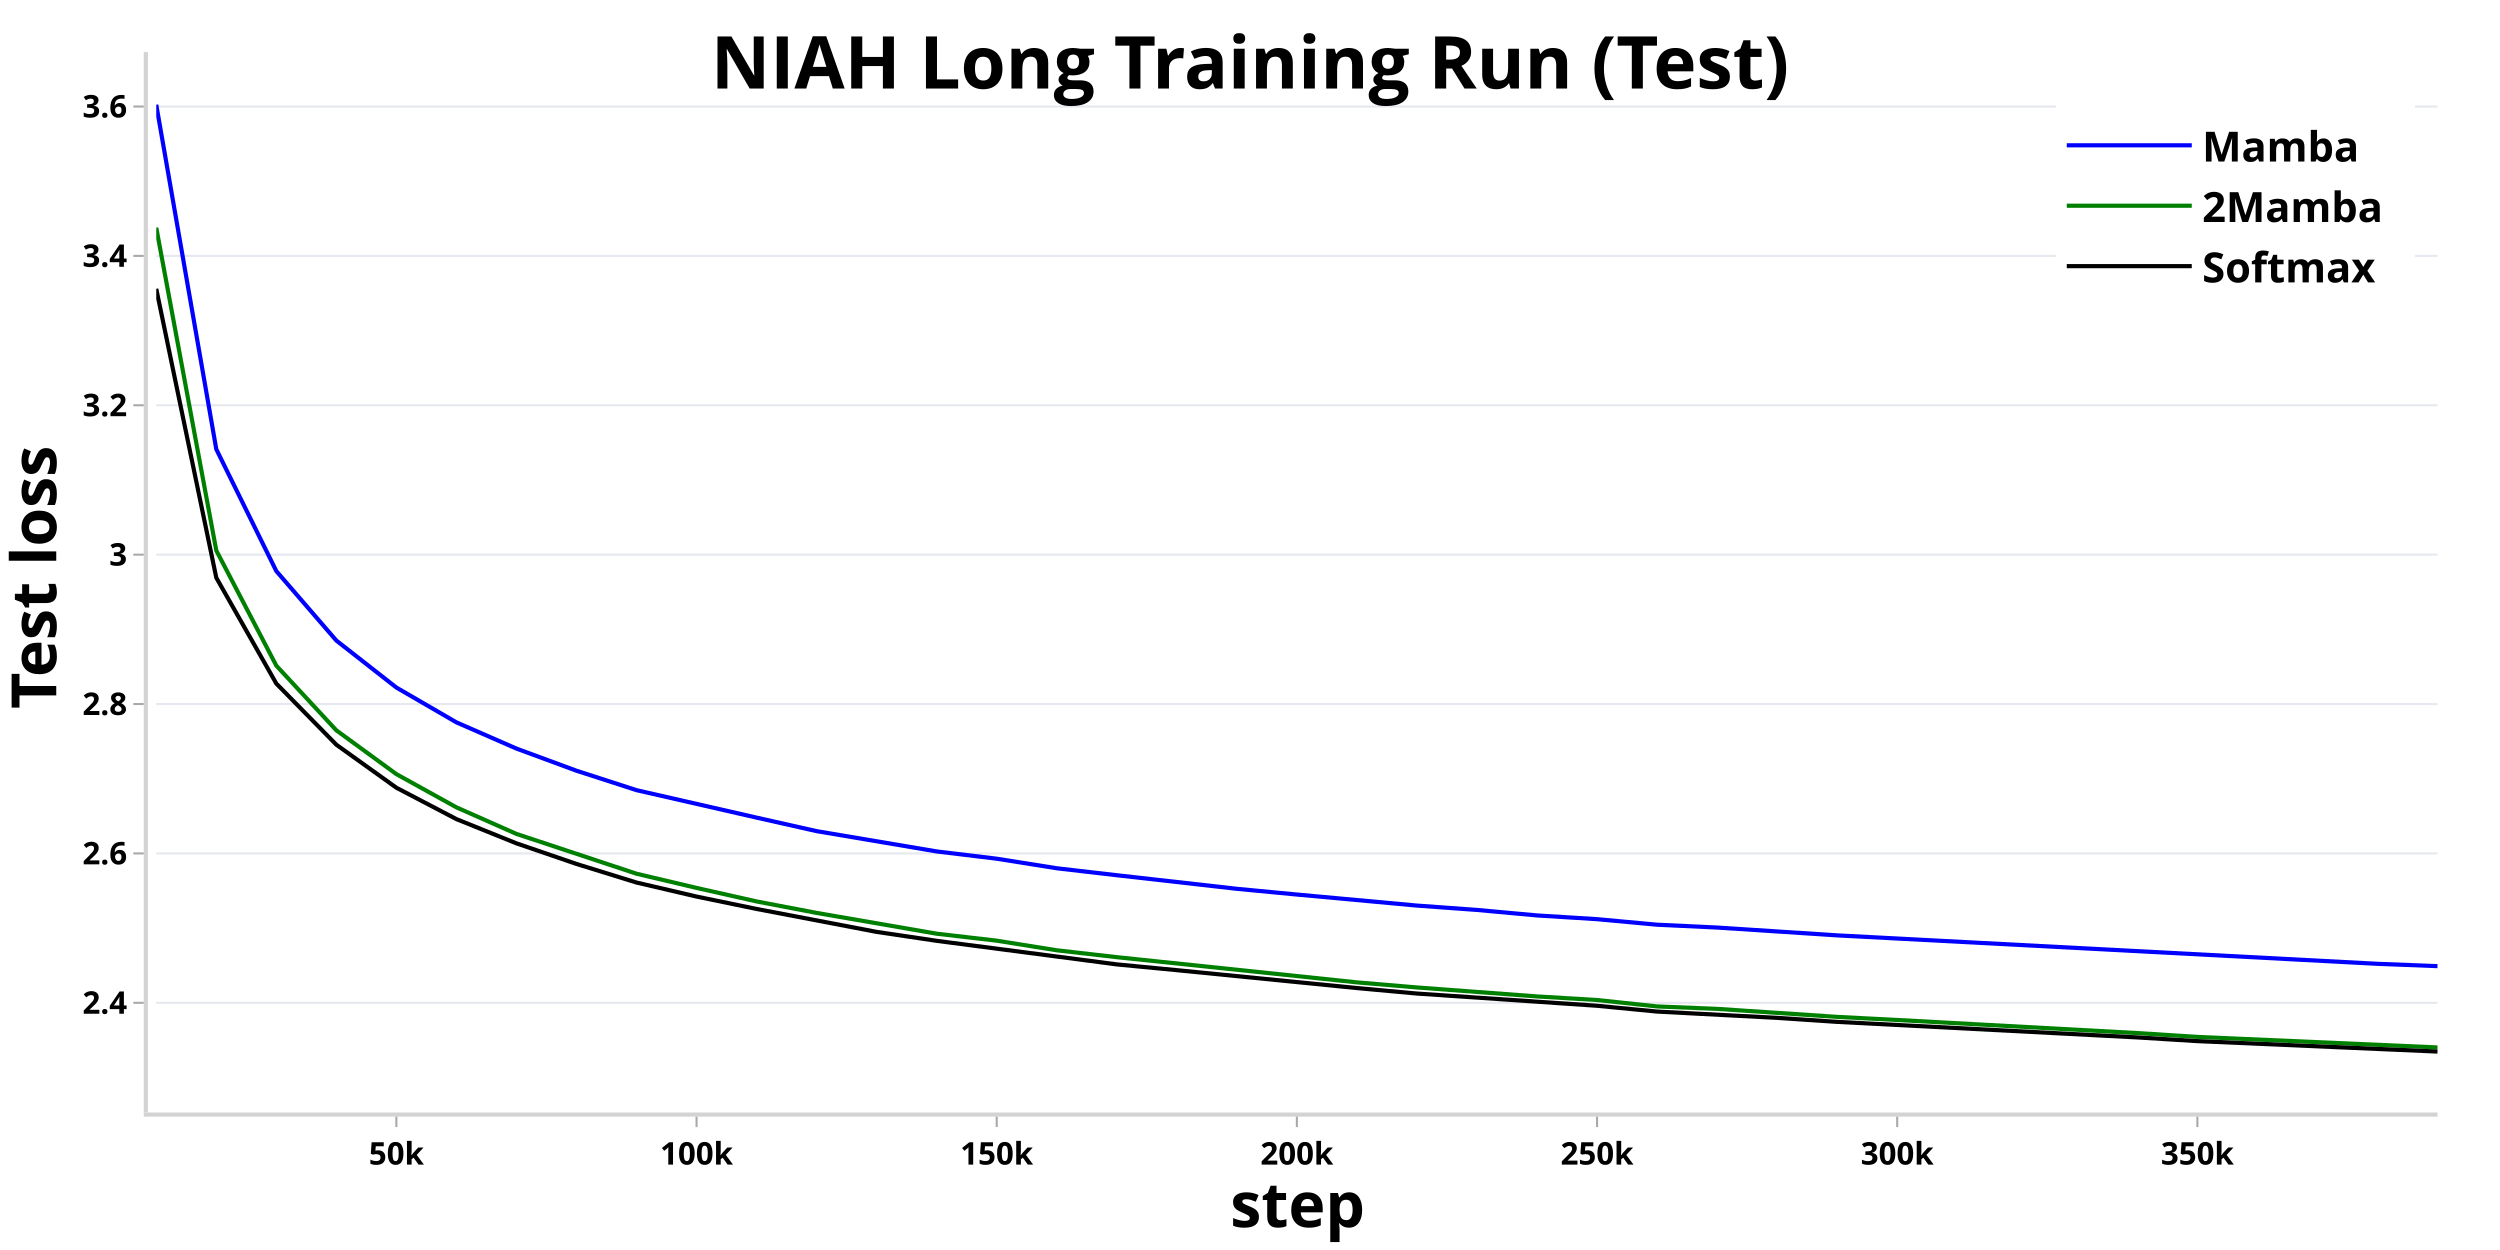
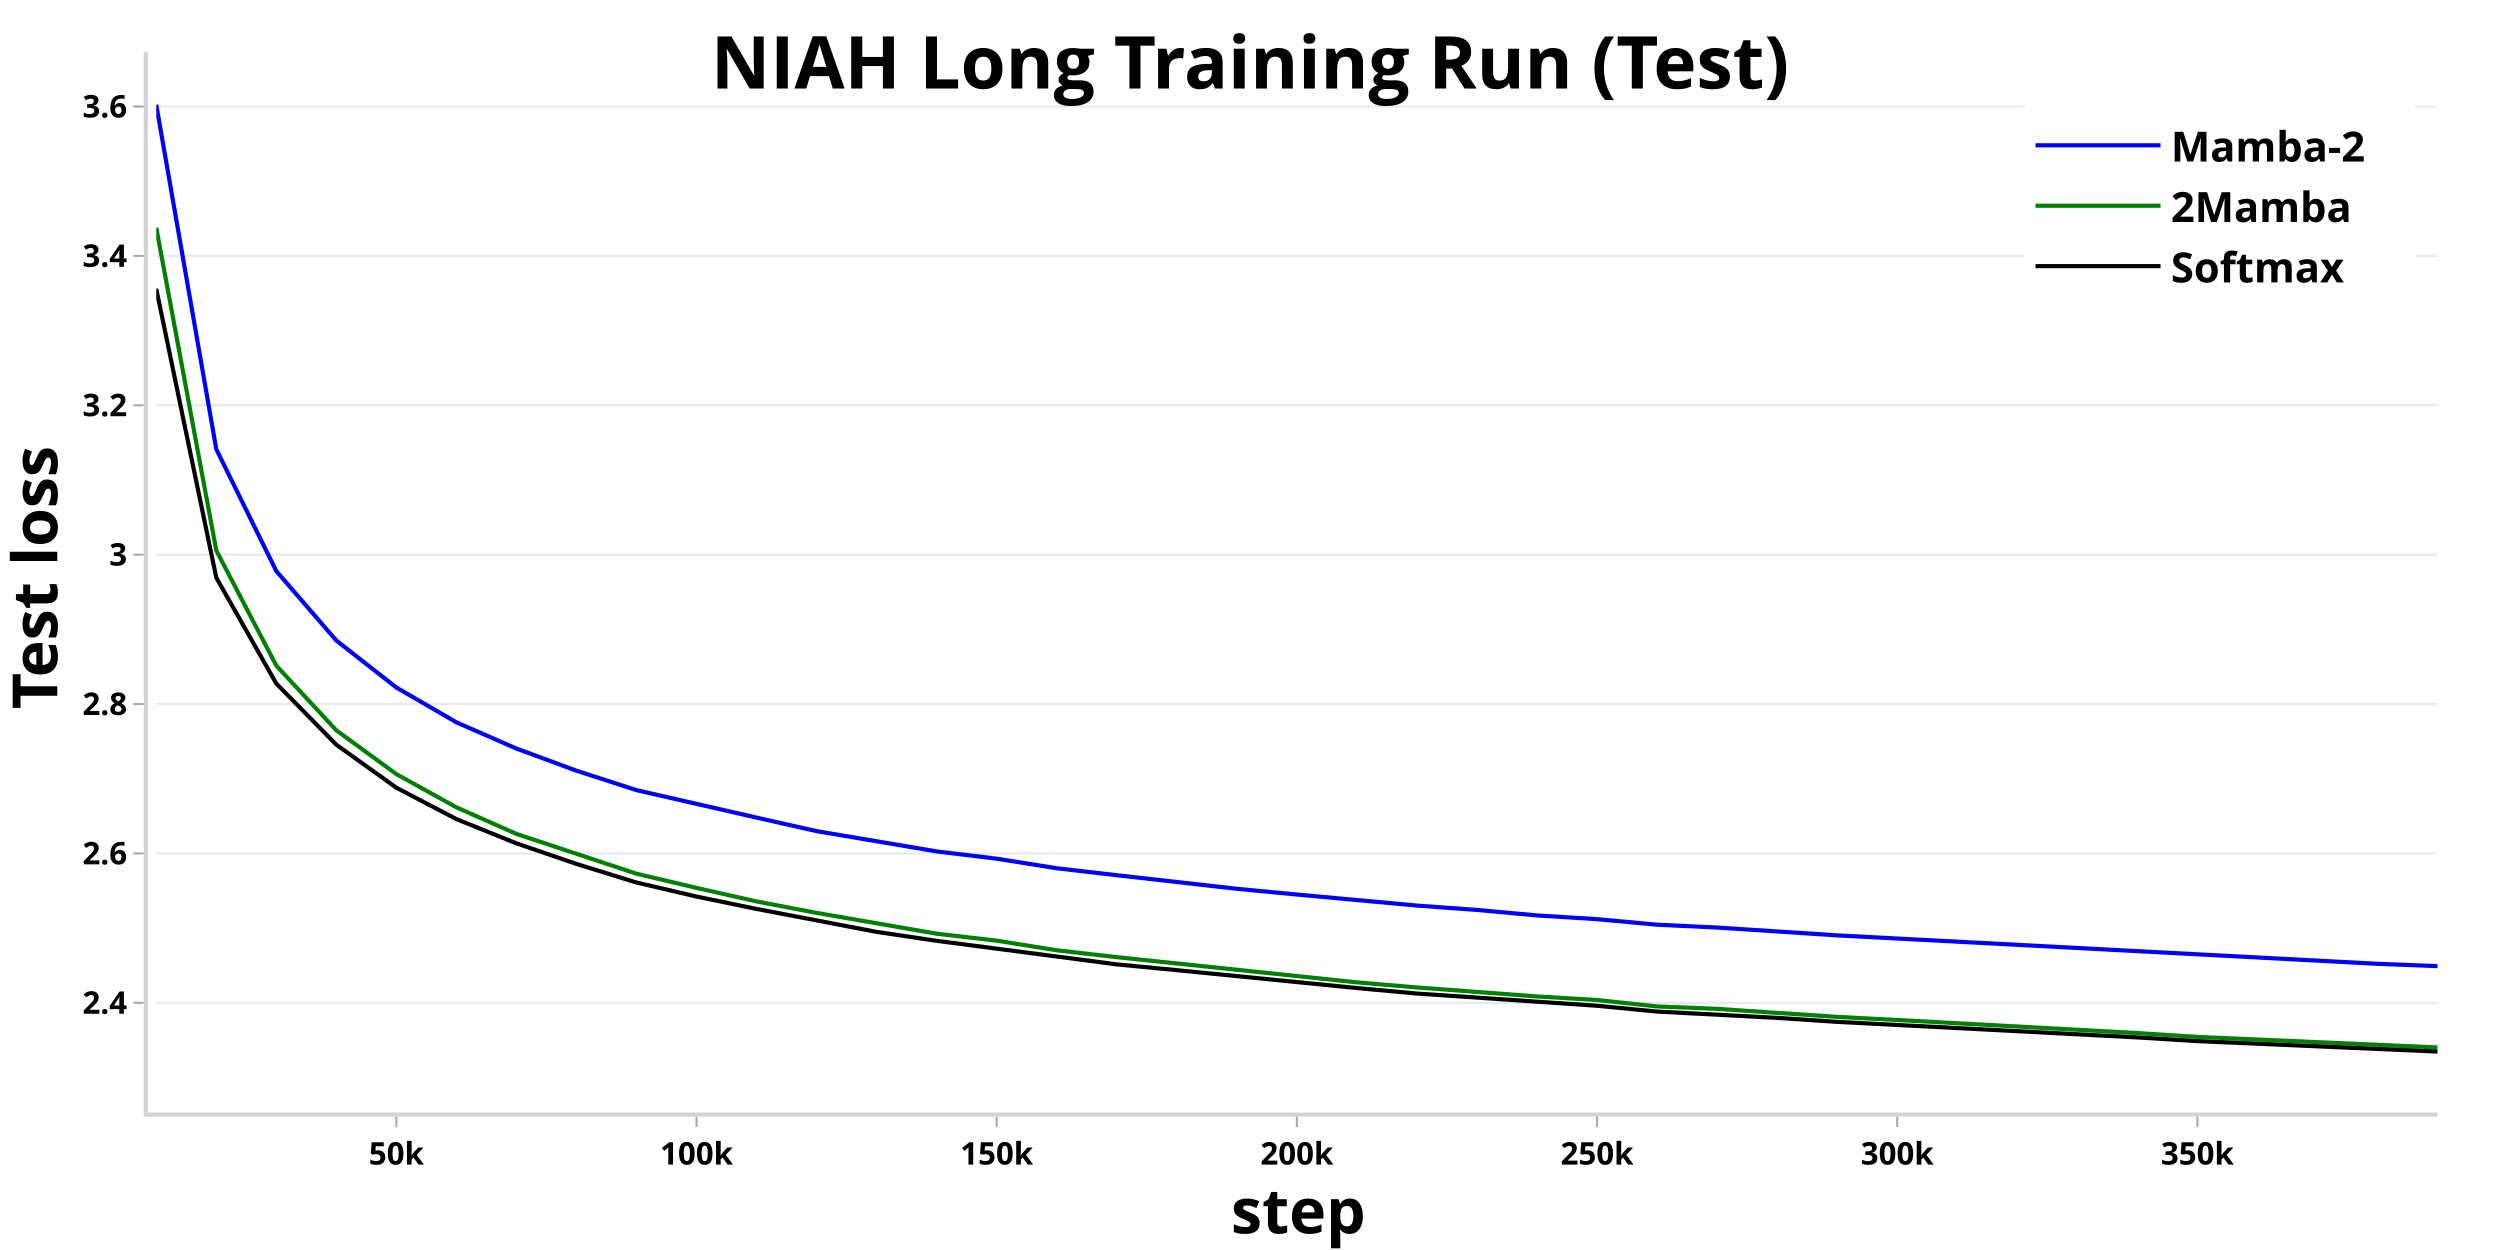
<svg xmlns="http://www.w3.org/2000/svg" class="main-svg" width="1200" height="600" style="" viewBox="0 0 1200 600">
  <rect x="0" y="0" width="1200" height="600" style="fill: rgb(255, 255, 255); fill-opacity: 1;" />
-   <defs id="defs-85aae3">
+   <defs id="defs-9033dd">
    <g class="clips">
-       <clipPath id="clip85aae3xyplot" class="plotclip">
+       <clipPath id="clip9033ddxyplot" class="plotclip">
        <rect width="1095" height="505" />
      </clipPath>
-       <clipPath class="axesclip" id="clip85aae3x">
+       <clipPath class="axesclip" id="clip9033ddx">
        <rect x="75" y="0" width="1095" height="600" />
      </clipPath>
-       <clipPath class="axesclip" id="clip85aae3y">
+       <clipPath class="axesclip" id="clip9033ddy">
        <rect x="0" y="25" width="1200" height="505" />
      </clipPath>
-       <clipPath class="axesclip" id="clip85aae3xy">
+       <clipPath class="axesclip" id="clip9033ddxy">
        <rect x="75" y="25" width="1095" height="505" />
      </clipPath>
    </g>
    <g class="gradients" />
    <g class="patterns" />
  </defs>
  <g class="bglayer" />
  <g class="layer-below">
    <g class="imagelayer" />
    <g class="shapelayer" />
  </g>
  <g class="cartesianlayer">
    <g class="subplot xy">
      <g class="layer-subplot">
        <g class="shapelayer" />
        <g class="imagelayer" />
      </g>
      <g class="minor-gridlayer">
        <g class="x" />
        <g class="y" />
      </g>
      <g class="gridlayer">
        <g class="x" />
        <g class="y">
          <path class="ygrid crisp" transform="translate(0,481.35)" d="M75,0h1095" style="stroke: rgb(229, 232, 239); stroke-opacity: 1; stroke-width: 1px;" />
          <path class="ygrid crisp" transform="translate(0,409.64)" d="M75,0h1095" style="stroke: rgb(229, 232, 239); stroke-opacity: 1; stroke-width: 1px;" />
          <path class="ygrid crisp" transform="translate(0,337.94)" d="M75,0h1095" style="stroke: rgb(229, 232, 239); stroke-opacity: 1; stroke-width: 1px;" />
          <path class="ygrid crisp" transform="translate(0,266.24)" d="M75,0h1095" style="stroke: rgb(229, 232, 239); stroke-opacity: 1; stroke-width: 1px;" />
          <path class="ygrid crisp" transform="translate(0,194.53)" d="M75,0h1095" style="stroke: rgb(229, 232, 239); stroke-opacity: 1; stroke-width: 1px;" />
          <path class="ygrid crisp" transform="translate(0,122.83)" d="M75,0h1095" style="stroke: rgb(229, 232, 239); stroke-opacity: 1; stroke-width: 1px;" />
          <path class="ygrid crisp" transform="translate(0,51.13)" d="M75,0h1095" style="stroke: rgb(229, 232, 239); stroke-opacity: 1; stroke-width: 1px;" />
        </g>
      </g>
      <g class="zerolinelayer" />
      <g class="layer-between">
        <g class="shapelayer" />
        <g class="imagelayer" />
      </g>
      <path class="xlines-below" />
      <path class="ylines-below" />
      <g class="overlines-below" />
      <g class="xaxislayer-below" />
      <g class="yaxislayer-below" />
      <g class="overaxes-below" />
      <g class="overplot">
-         <g class="xy" transform="translate(75,25)" clip-path="url(#clip85aae3xyplot)">
+         <g class="xy" transform="translate(75,25)" clip-path="url(#clip9033ddxyplot)">
          <g class="scatterlayer mlayer">
-             <g class="trace scatter tracef4ed85" style="stroke-miterlimit: 2; opacity: 1;">
+             <g class="trace scatter trace767e09" style="stroke-miterlimit: 2; opacity: 1;">
              <g class="fills" />
              <g class="errorbars" />
              <g class="lines">
                <path class="js-line" d="M0,25.25L28.82,190.63L57.63,249.12L86.45,282.48L115.26,305.02L144.08,321.74L172.89,334.32L201.71,344.95L230.53,354.28L288.16,367.46L316.97,373.95L374.61,383.69L403.42,387.18L432.24,391.77L461.05,395.11L518.68,401.63L547.5,404.38L605.13,409.68L633.95,411.77L662.76,414.41L691.58,416.2L720.39,418.86L749.21,420.22L806.84,423.98L835.66,425.49L1066.18,437.63L1095,438.75" style="vector-effect: none; fill: none; stroke: rgb(0, 0, 255); stroke-opacity: 1; stroke-width: 2px; opacity: 1;" />
              </g>
              <g class="points" />
              <g class="text" />
            </g>
-             <g class="trace scatter tracef2c509" style="stroke-miterlimit: 2; opacity: 1;">
+             <g class="trace scatter tracedc469c" style="stroke-miterlimit: 2; opacity: 1;">
              <g class="fills" />
              <g class="errorbars" />
              <g class="lines">
                <path class="js-line" d="M0,84.28L28.82,239.24L57.63,294.51L86.45,325.57L115.26,346.58L144.08,362.53L172.89,375.28L230.53,394.39L259.34,401.2L288.16,407.69L316.97,413.2L374.61,423.18L403.42,426.52L432.24,431.14L461.05,434.44L576.32,446.54L605.13,448.98L662.76,453.29L691.58,455L720.39,458.09L749.21,459.26L806.84,463.11L835.66,464.59L950.92,470.88L979.74,472.71L1095,477.78" style="vector-effect: none; fill: none; stroke: rgb(0, 128, 0); stroke-opacity: 1; stroke-width: 2px; opacity: 1;" />
              </g>
              <g class="points" />
              <g class="text" />
            </g>
-             <g class="trace scatter trace0a331b" style="stroke-miterlimit: 2; opacity: 1;">
+             <g class="trace scatter tracea74b34" style="stroke-miterlimit: 2; opacity: 1;">
              <g class="fills" />
              <g class="errorbars" />
              <g class="lines">
                <path class="js-line" d="M0,113.63L28.82,252.3L57.63,303.12L86.45,332.47L115.26,353.11L144.08,368.18L172.89,379.81L201.71,389.7L230.53,398.62L259.34,405.35L288.16,411.3L345.79,422.31L374.61,426.6L461.05,437.91L489.87,440.68L576.32,449.27L605.13,451.9L691.58,457.77L720.39,460.55L778.03,463.57L806.84,465.5L950.92,472.96L979.74,474.74L1095,479.75" style="vector-effect: none; fill: none; stroke: rgb(0, 0, 0); stroke-opacity: 1; stroke-width: 2px; opacity: 1;" />
              </g>
              <g class="points" />
              <g class="text" />
            </g>
          </g>
        </g>
      </g>
      <g class="zerolinelayer-above" />
      <path class="xlines-above crisp" d="M69,535H1170" style="fill: none; stroke-width: 2px; stroke: rgb(211, 211, 211); stroke-opacity: 1;" />
      <path class="ylines-above crisp" d="M70,25V534" style="fill: none; stroke-width: 2px; stroke: rgb(211, 211, 211); stroke-opacity: 1;" />
      <g class="overlines-above" />
      <g class="xaxislayer-above">
        <path class="xtick ticks crisp" d="M0,536v5" transform="translate(190.26,0)" style="stroke: rgb(169, 169, 169); stroke-opacity: 1; stroke-width: 1px;" />
        <path class="xtick ticks crisp" d="M0,536v5" transform="translate(334.34,0)" style="stroke: rgb(169, 169, 169); stroke-opacity: 1; stroke-width: 1px;" />
        <path class="xtick ticks crisp" d="M0,536v5" transform="translate(478.42,0)" style="stroke: rgb(169, 169, 169); stroke-opacity: 1; stroke-width: 1px;" />
        <path class="xtick ticks crisp" d="M0,536v5" transform="translate(622.5,0)" style="stroke: rgb(169, 169, 169); stroke-opacity: 1; stroke-width: 1px;" />
        <path class="xtick ticks crisp" d="M0,536v5" transform="translate(766.58,0)" style="stroke: rgb(169, 169, 169); stroke-opacity: 1; stroke-width: 1px;" />
        <path class="xtick ticks crisp" d="M0,536v5" transform="translate(910.66,0)" style="stroke: rgb(169, 169, 169); stroke-opacity: 1; stroke-width: 1px;" />
        <path class="xtick ticks crisp" d="M0,536v5" transform="translate(1054.74,0)" style="stroke: rgb(169, 169, 169); stroke-opacity: 1; stroke-width: 1px;" />
        <g class="xtick">
          <text text-anchor="middle" x="0" y="559" transform="translate(190.26,0)" style="font-family: 'Open Sans', verdana, arial, sans-serif; font-size: 15px; fill: rgb(0, 0, 0); fill-opacity: 1; font-weight: bold; white-space: pre;">50k</text>
        </g>
        <g class="xtick">
          <text text-anchor="middle" x="0" y="559" style="font-family: 'Open Sans', verdana, arial, sans-serif; font-size: 15px; fill: rgb(0, 0, 0); fill-opacity: 1; font-weight: bold; white-space: pre;" transform="translate(334.34,0)">100k</text>
        </g>
        <g class="xtick">
          <text text-anchor="middle" x="0" y="559" style="font-family: 'Open Sans', verdana, arial, sans-serif; font-size: 15px; fill: rgb(0, 0, 0); fill-opacity: 1; font-weight: bold; white-space: pre;" transform="translate(478.42,0)">150k</text>
        </g>
        <g class="xtick">
          <text text-anchor="middle" x="0" y="559" style="font-family: 'Open Sans', verdana, arial, sans-serif; font-size: 15px; fill: rgb(0, 0, 0); fill-opacity: 1; font-weight: bold; white-space: pre;" transform="translate(622.5,0)">200k</text>
        </g>
        <g class="xtick">
          <text text-anchor="middle" x="0" y="559" style="font-family: 'Open Sans', verdana, arial, sans-serif; font-size: 15px; fill: rgb(0, 0, 0); fill-opacity: 1; font-weight: bold; white-space: pre;" transform="translate(766.58,0)">250k</text>
        </g>
        <g class="xtick">
          <text text-anchor="middle" x="0" y="559" style="font-family: 'Open Sans', verdana, arial, sans-serif; font-size: 15px; fill: rgb(0, 0, 0); fill-opacity: 1; font-weight: bold; white-space: pre;" transform="translate(910.66,0)">300k</text>
        </g>
        <g class="xtick">
          <text text-anchor="middle" x="0" y="559" style="font-family: 'Open Sans', verdana, arial, sans-serif; font-size: 15px; fill: rgb(0, 0, 0); fill-opacity: 1; font-weight: bold; white-space: pre;" transform="translate(1054.74,0)">350k</text>
        </g>
      </g>
      <g class="yaxislayer-above">
        <path class="ytick ticks crisp" d="M69,0h-5" transform="translate(0,481.35)" style="stroke: rgb(169, 169, 169); stroke-opacity: 1; stroke-width: 1px;" />
        <path class="ytick ticks crisp" d="M69,0h-5" transform="translate(0,409.64)" style="stroke: rgb(169, 169, 169); stroke-opacity: 1; stroke-width: 1px;" />
        <path class="ytick ticks crisp" d="M69,0h-5" transform="translate(0,337.94)" style="stroke: rgb(169, 169, 169); stroke-opacity: 1; stroke-width: 1px;" />
        <path class="ytick ticks crisp" d="M69,0h-5" transform="translate(0,266.24)" style="stroke: rgb(169, 169, 169); stroke-opacity: 1; stroke-width: 1px;" />
        <path class="ytick ticks crisp" d="M69,0h-5" transform="translate(0,194.53)" style="stroke: rgb(169, 169, 169); stroke-opacity: 1; stroke-width: 1px;" />
        <path class="ytick ticks crisp" d="M69,0h-5" transform="translate(0,122.83)" style="stroke: rgb(169, 169, 169); stroke-opacity: 1; stroke-width: 1px;" />
        <path class="ytick ticks crisp" d="M69,0h-5" transform="translate(0,51.13)" style="stroke: rgb(169, 169, 169); stroke-opacity: 1; stroke-width: 1px;" />
        <g class="ytick">
          <text text-anchor="end" x="61" y="5.25" transform="translate(0,481.35)" style="font-family: 'Open Sans', verdana, arial, sans-serif; font-size: 15px; fill: rgb(0, 0, 0); fill-opacity: 1; font-weight: bold; white-space: pre;">2.4</text>
        </g>
        <g class="ytick">
          <text text-anchor="end" x="61" y="5.25" style="font-family: 'Open Sans', verdana, arial, sans-serif; font-size: 15px; fill: rgb(0, 0, 0); fill-opacity: 1; font-weight: bold; white-space: pre;" transform="translate(0,409.64)">2.6</text>
        </g>
        <g class="ytick">
          <text text-anchor="end" x="61" y="5.25" style="font-family: 'Open Sans', verdana, arial, sans-serif; font-size: 15px; fill: rgb(0, 0, 0); fill-opacity: 1; font-weight: bold; white-space: pre;" transform="translate(0,337.94)">2.8</text>
        </g>
        <g class="ytick">
          <text text-anchor="end" x="61" y="5.25" style="font-family: 'Open Sans', verdana, arial, sans-serif; font-size: 15px; fill: rgb(0, 0, 0); fill-opacity: 1; font-weight: bold; white-space: pre;" transform="translate(0,266.24)">3</text>
        </g>
        <g class="ytick">
          <text text-anchor="end" x="61" y="5.25" style="font-family: 'Open Sans', verdana, arial, sans-serif; font-size: 15px; fill: rgb(0, 0, 0); fill-opacity: 1; font-weight: bold; white-space: pre;" transform="translate(0,194.53)">3.2</text>
        </g>
        <g class="ytick">
          <text text-anchor="end" x="61" y="5.25" style="font-family: 'Open Sans', verdana, arial, sans-serif; font-size: 15px; fill: rgb(0, 0, 0); fill-opacity: 1; font-weight: bold; white-space: pre;" transform="translate(0,122.83)">3.4</text>
        </g>
        <g class="ytick">
          <text text-anchor="end" x="61" y="5.25" style="font-family: 'Open Sans', verdana, arial, sans-serif; font-size: 15px; fill: rgb(0, 0, 0); fill-opacity: 1; font-weight: bold; white-space: pre;" transform="translate(0,51.13)">3.6</text>
        </g>
      </g>
      <g class="overaxes-above" />
    </g>
  </g>
  <g class="polarlayer" />
  <g class="smithlayer" />
  <g class="ternarylayer" />
  <g class="geolayer" />
  <g class="funnelarealayer" />
  <g class="pielayer" />
  <g class="iciclelayer" />
  <g class="treemaplayer" />
  <g class="sunburstlayer" />
  <g class="glimages" />
-   <defs id="topdefs-85aae3">
+   <defs id="topdefs-9033dd">
    <g class="clips" />
-     <clipPath id="legend85aae3">
-       <rect width="172" height="97" x="0" y="0" />
+     <clipPath id="legend9033dd">
+       <rect width="187" height="97" x="0" y="0" />
    </clipPath>
  </defs>
  <g class="layer-above">
    <g class="imagelayer" />
    <g class="shapelayer" />
  </g>
  <g class="infolayer">
-     <g class="legend" pointer-events="all" transform="translate(987.05,50.25)">
-       <rect class="bg" shape-rendering="crispEdges" style="stroke: rgb(68, 68, 68); stroke-opacity: 1; fill: rgb(255, 255, 255); fill-opacity: 1; stroke-width: 0px;" width="172" height="97" x="0" y="0" />
-       <g class="scrollbox" transform="" clip-path="url(#legend85aae3)">
+     <g class="legend" pointer-events="all" transform="translate(972.05,50.25)">
+       <rect class="bg" shape-rendering="crispEdges" style="stroke: rgb(68, 68, 68); stroke-opacity: 1; fill: rgb(255, 255, 255); fill-opacity: 1; stroke-width: 0px;" width="187" height="97" x="0" y="0" />
+       <g class="scrollbox" transform="" clip-path="url(#legend9033dd)">
        <g class="groups">
          <g class="traces" transform="translate(0,19.5)" style="opacity: 1;">
-             <text class="legendtext" text-anchor="start" x="70" y="7.8" style="font-family: 'Open Sans', verdana, arial, sans-serif; font-size: 20px; fill: rgb(0, 0, 0); fill-opacity: 1; font-weight: bold; white-space: pre;">Mamba  </text>
+             <text class="legendtext" text-anchor="start" x="70" y="7.8" style="font-family: 'Open Sans', verdana, arial, sans-serif; font-size: 20px; fill: rgb(0, 0, 0); fill-opacity: 1; font-weight: bold; white-space: pre;">Mamba-2 </text>
            <g class="layers" style="opacity: 1;">
              <g class="legendfill" />
              <g class="legendlines">
                <path class="js-line" d="M5,0h60" style="fill: none; stroke: rgb(0, 0, 255); stroke-opacity: 1; stroke-width: 2px;" />
              </g>
              <g class="legendsymbols">
                <g class="legendpoints" />
              </g>
            </g>
-             <rect class="legendtoggle" x="0" y="-14.5" width="166.703" height="29" style="fill: rgb(0, 0, 0); fill-opacity: 0;" />
+             <rect class="legendtoggle" x="0" y="-14.5" width="181.484" height="29" style="fill: rgb(0, 0, 0); fill-opacity: 0;" />
          </g>
          <g class="traces" transform="translate(0,48.5)" style="opacity: 1;">
-             <text class="legendtext" text-anchor="start" x="70" y="7.8" style="font-family: 'Open Sans', verdana, arial, sans-serif; font-size: 20px; fill: rgb(0, 0, 0); fill-opacity: 1; font-weight: bold; white-space: pre;">2Mamba   </text>
+             <text class="legendtext" text-anchor="start" x="70" y="7.8" style="font-family: 'Open Sans', verdana, arial, sans-serif; font-size: 20px; fill: rgb(0, 0, 0); fill-opacity: 1; font-weight: bold; white-space: pre;">2Mamba </text>
            <g class="layers" style="opacity: 1;">
              <g class="legendfill" />
              <g class="legendlines">
                <path class="js-line" d="M5,0h60" style="fill: none; stroke: rgb(0, 128, 0); stroke-opacity: 1; stroke-width: 2px;" />
              </g>
              <g class="legendsymbols">
                <g class="legendpoints" />
              </g>
            </g>
-             <rect class="legendtoggle" x="0" y="-14.5" width="166.703" height="29" style="fill: rgb(0, 0, 0); fill-opacity: 0;" />
+             <rect class="legendtoggle" x="0" y="-14.5" width="181.484" height="29" style="fill: rgb(0, 0, 0); fill-opacity: 0;" />
          </g>
          <g class="traces" transform="translate(0,77.5)" style="opacity: 1;">
-             <text class="legendtext" text-anchor="start" x="70" y="7.8" style="font-family: 'Open Sans', verdana, arial, sans-serif; font-size: 20px; fill: rgb(0, 0, 0); fill-opacity: 1; font-weight: bold; white-space: pre;">Softmax   </text>
+             <text class="legendtext" text-anchor="start" x="70" y="7.8" style="font-family: 'Open Sans', verdana, arial, sans-serif; font-size: 20px; fill: rgb(0, 0, 0); fill-opacity: 1; font-weight: bold; white-space: pre;">Softmax </text>
            <g class="layers" style="opacity: 1;">
              <g class="legendfill" />
              <g class="legendlines">
                <path class="js-line" d="M5,0h60" style="fill: none; stroke: rgb(0, 0, 0); stroke-opacity: 1; stroke-width: 2px;" />
              </g>
              <g class="legendsymbols">
                <g class="legendpoints" />
              </g>
            </g>
-             <rect class="legendtoggle" x="0" y="-14.5" width="166.703" height="29" style="fill: rgb(0, 0, 0); fill-opacity: 0;" />
+             <rect class="legendtoggle" x="0" y="-14.5" width="181.484" height="29" style="fill: rgb(0, 0, 0); fill-opacity: 0;" />
          </g>
        </g>
      </g>
      <rect class="scrollbar" rx="20" ry="3" width="0" height="0" style="fill: rgb(128, 139, 164); fill-opacity: 1;" x="0" y="0" />
    </g>
    <g class="g-gtitle">
      <text class="gtitle" x="600" y="18" text-anchor="middle" dy="0.7em" style="opacity: 1; font-family: 'Open Sans', verdana, arial, sans-serif; font-size: 35px; fill: rgb(0, 0, 0); fill-opacity: 1; font-weight: bold; white-space: pre;">NIAH Long Training Run (Test)</text>
    </g>
    <g class="g-xtitle" />
    <g class="g-ytitle" />
    <g class="annotation" data-index="0" style="opacity: 1;">
-       <g class="annotation-text-g" transform="rotate(0,622.5,578.5)">
-         <g class="cursor-pointer" transform="translate(590,560)">
-           <rect class="bg" x="0.5" y="0.5" width="65" height="36" style="stroke-width: 1px; stroke: rgb(0, 0, 0); stroke-opacity: 0; fill: rgb(0, 0, 0); fill-opacity: 0;" />
-           <text class="annotation-text" text-anchor="middle" x="32.844" y="29" style="font-family: 'Open Sans', verdana, arial, sans-serif; font-size: 30px; fill: rgb(0, 0, 0); fill-opacity: 1; font-weight: bold; white-space: pre;">step</text>
+       <g class="annotation-text-g" transform="rotate(0,622.5,580)">
+         <g class="cursor-pointer" transform="translate(585,560)">
+           <rect class="bg" x="0.5" y="0.5" width="75" height="39" style="stroke-width: 1px; stroke: rgb(0, 0, 0); stroke-opacity: 0; fill: rgb(0, 0, 0); fill-opacity: 0;" />
+           <text class="annotation-text" text-anchor="middle" x="38.188" y="32" style="font-family: 'Open Sans', verdana, arial, sans-serif; font-size: 30px; fill: rgb(0, 0, 0); fill-opacity: 1; font-weight: bold; white-space: pre;">step</text>
        </g>
      </g>
    </g>
    <g class="annotation" data-index="1" style="opacity: 1;">
-       <g class="annotation-text-g" transform="rotate(-90,16.5,277.5)">
-         <g class="cursor-pointer" transform="translate(-49,259)">
-           <rect class="bg" x="0.5" y="0.5" width="131" height="36" style="stroke-width: 1px; stroke: rgb(0, 0, 0); stroke-opacity: 0; fill: rgb(0, 0, 0); fill-opacity: 0;" />
-           <text class="annotation-text" text-anchor="middle" x="65.914" y="29" style="font-family: 'Open Sans', verdana, arial, sans-serif; font-size: 30px; fill: rgb(0, 0, 0); fill-opacity: 1; font-weight: bold; white-space: pre;">Test loss</text>
+       <g class="annotation-text-g" transform="rotate(-90,15,277.5)">
+         <g class="cursor-pointer" transform="translate(-61,258)">
+           <rect class="bg" x="0.5" y="0.5" width="152" height="39" style="stroke-width: 1px; stroke: rgb(0, 0, 0); stroke-opacity: 0; fill: rgb(0, 0, 0); fill-opacity: 0;" />
+           <text class="annotation-text" text-anchor="middle" x="76.273" y="32" style="font-family: 'Open Sans', verdana, arial, sans-serif; font-size: 30px; fill: rgb(0, 0, 0); fill-opacity: 1; font-weight: bold; white-space: pre;">Test loss</text>
        </g>
      </g>
    </g>
  </g>
</svg>
